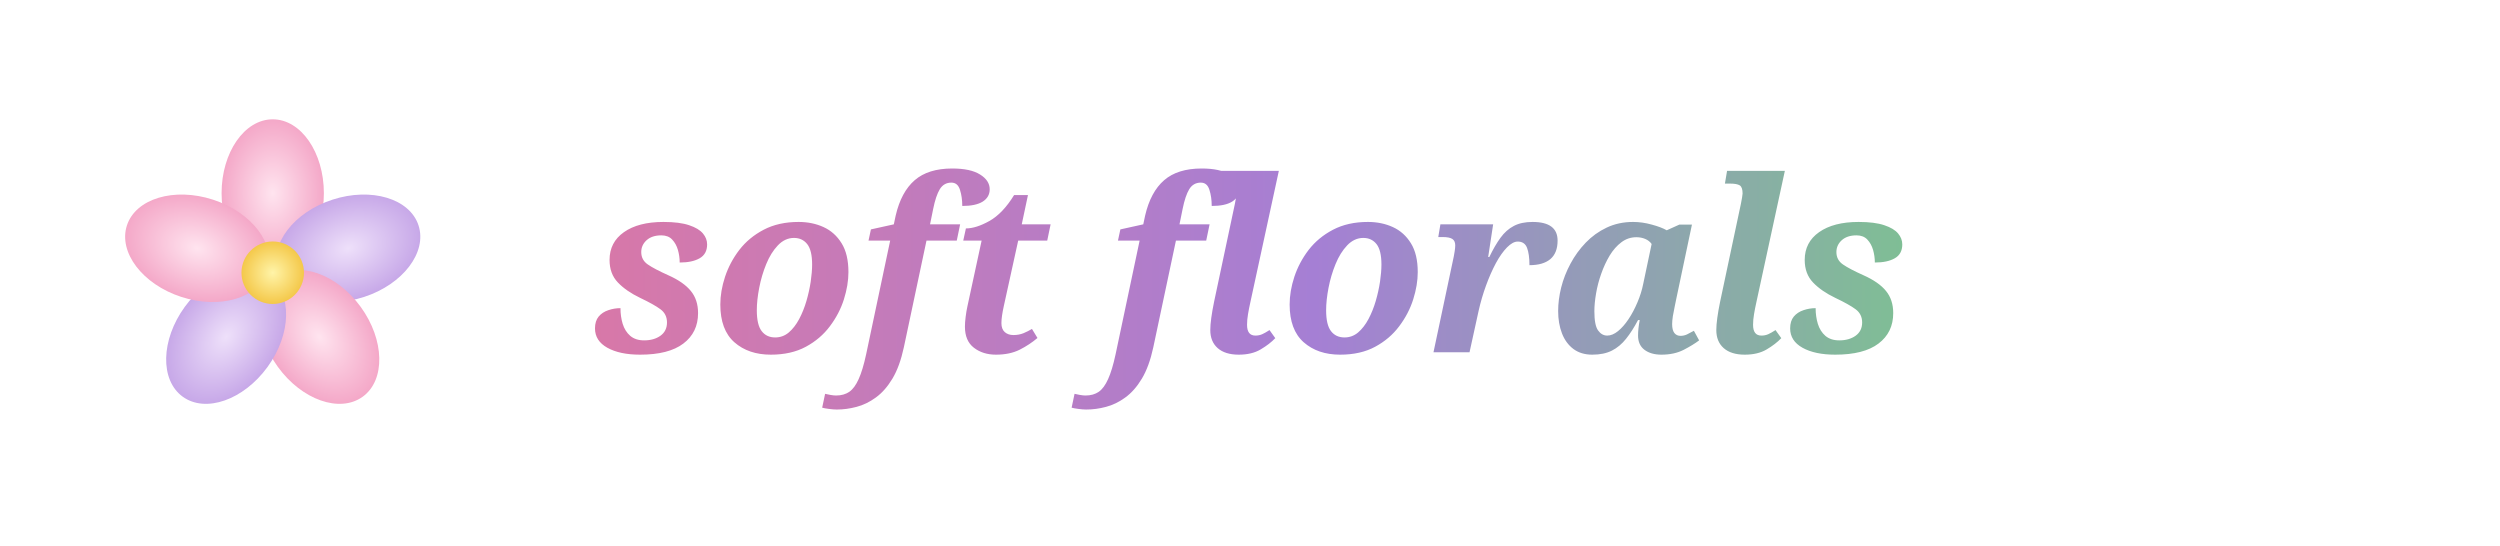
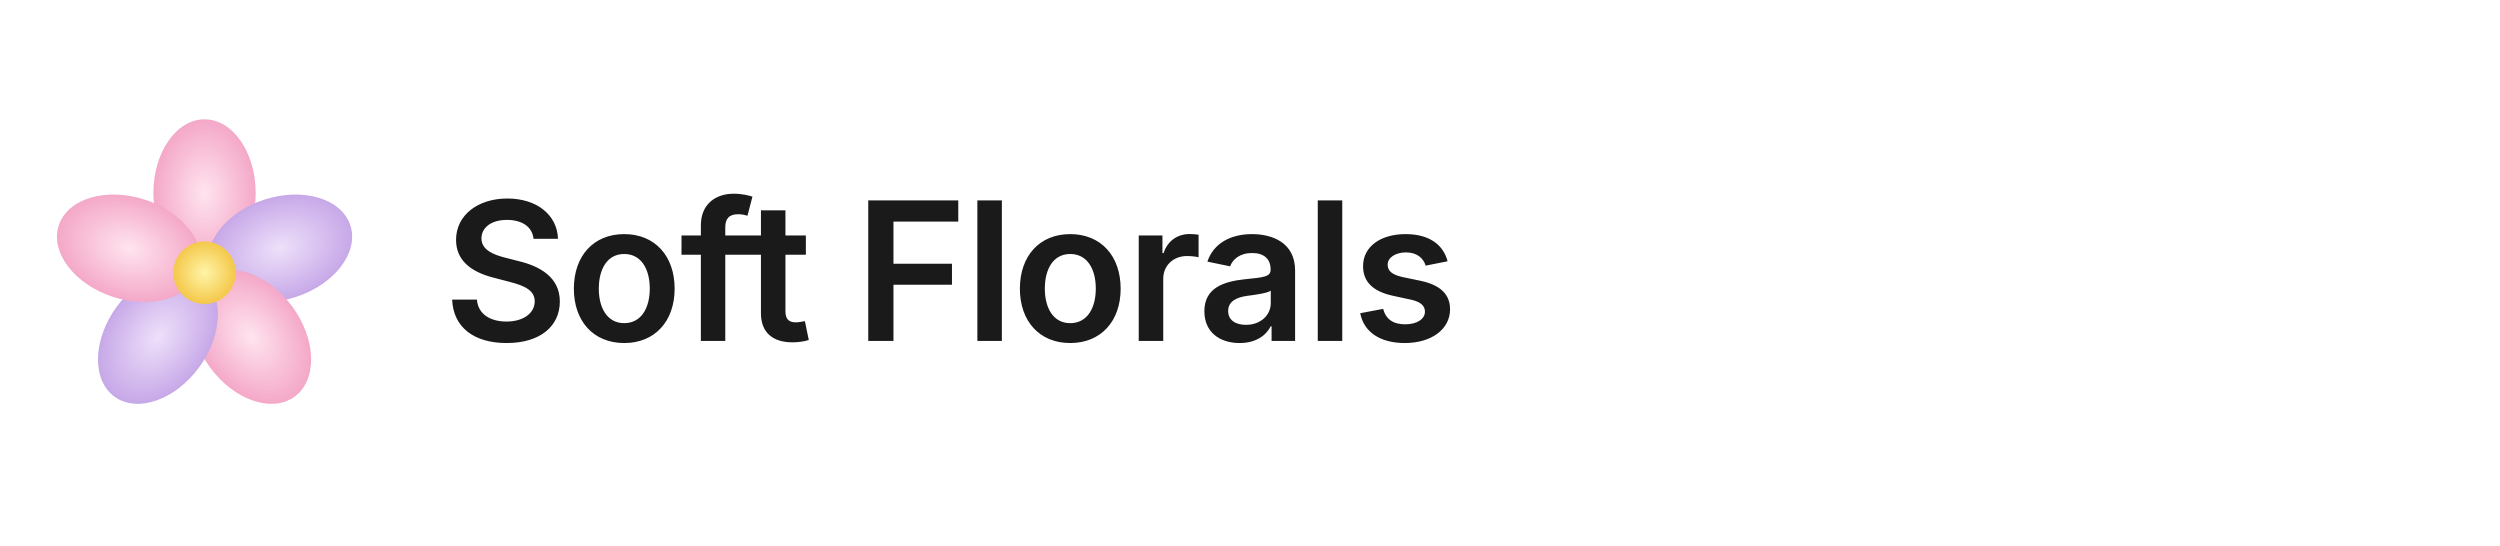
- <svg xmlns="http://www.w3.org/2000/svg" viewBox="0 0 440 96" fill="none">
+ <svg xmlns="http://www.w3.org/2000/svg" width="440" height="96" viewBox="0 0 440 96" fill="none">
  <defs>
-     <radialGradient id="lp1" cx="50%" cy="50%" r="50%">
+     <radialGradient id="petal" cx="50%" cy="50%" r="50%">
      <stop offset="0%" stop-color="#FFE4EF" />
      <stop offset="100%" stop-color="#F4A8C8" />
    </radialGradient>
-     <radialGradient id="lp2" cx="50%" cy="50%" r="50%">
+     <radialGradient id="petal2" cx="50%" cy="50%" r="50%">
      <stop offset="0%" stop-color="#EEE0FA" />
      <stop offset="100%" stop-color="#C7A8E8" />
    </radialGradient>
-     <radialGradient id="lc1" cx="50%" cy="50%" r="50%">
+     <radialGradient id="centerg" cx="50%" cy="50%" r="50%">
      <stop offset="0%" stop-color="#FFF4A8" />
      <stop offset="100%" stop-color="#F4C84A" />
    </radialGradient>
-     <linearGradient id="wordfill" x1="0%" y1="0%" x2="100%" y2="0%">
-       <stop offset="0%" stop-color="#D878A8" />
-       <stop offset="55%" stop-color="#A57FD4" />
-       <stop offset="100%" stop-color="#7FBE95" />
-     </linearGradient>
  </defs>
-   <g transform="translate(48 48)">
-     <ellipse cx="0" cy="-14" rx="9" ry="13" fill="url(#lp1)" />
-     <ellipse cx="13.3" cy="-4.3" rx="9" ry="13" fill="url(#lp2)" transform="rotate(72 13.3 -4.3)" />
-     <ellipse cx="8.2" cy="11.3" rx="9" ry="13" fill="url(#lp1)" transform="rotate(144 8.2 11.3)" />
-     <ellipse cx="-8.2" cy="11.3" rx="9" ry="13" fill="url(#lp2)" transform="rotate(216 -8.2 11.3)" />
-     <ellipse cx="-13.3" cy="-4.3" rx="9" ry="13" fill="url(#lp1)" transform="rotate(288 -13.3 -4.3)" />
-     <circle cx="0" cy="0" r="5.5" fill="url(#lc1)" />
+   <g transform="translate(36 48)">
+     <ellipse cx="0" cy="-14" rx="9" ry="13" fill="url(#petal)" />
+     <ellipse cx="13.3" cy="-4.3" rx="9" ry="13" fill="url(#petal2)" transform="rotate(72 13.3 -4.3)" />
+     <ellipse cx="8.2" cy="11.3" rx="9" ry="13" fill="url(#petal)" transform="rotate(144 8.2 11.3)" />
+     <ellipse cx="-8.2" cy="11.3" rx="9" ry="13" fill="url(#petal2)" transform="rotate(216 -8.2 11.3)" />
+     <ellipse cx="-13.3" cy="-4.3" rx="9" ry="13" fill="url(#petal)" transform="rotate(288 -13.3 -4.3)" />
+     <circle cx="0" cy="0" r="5.5" fill="url(#centerg)" />
  </g>
-   <text x="104" y="62" font-family="Fraunces, Georgia, serif" font-size="42" font-weight="600" font-style="italic" letter-spacing="-0.5" fill="url(#wordfill)">soft florals</text>
+   <text x="78" y="60" font-family="'Inter', system-ui, -apple-system, 'Helvetica Neue', sans-serif" font-size="34" font-weight="600" letter-spacing="-0.6" fill="#1A1A1A">Soft Florals</text>
</svg>
